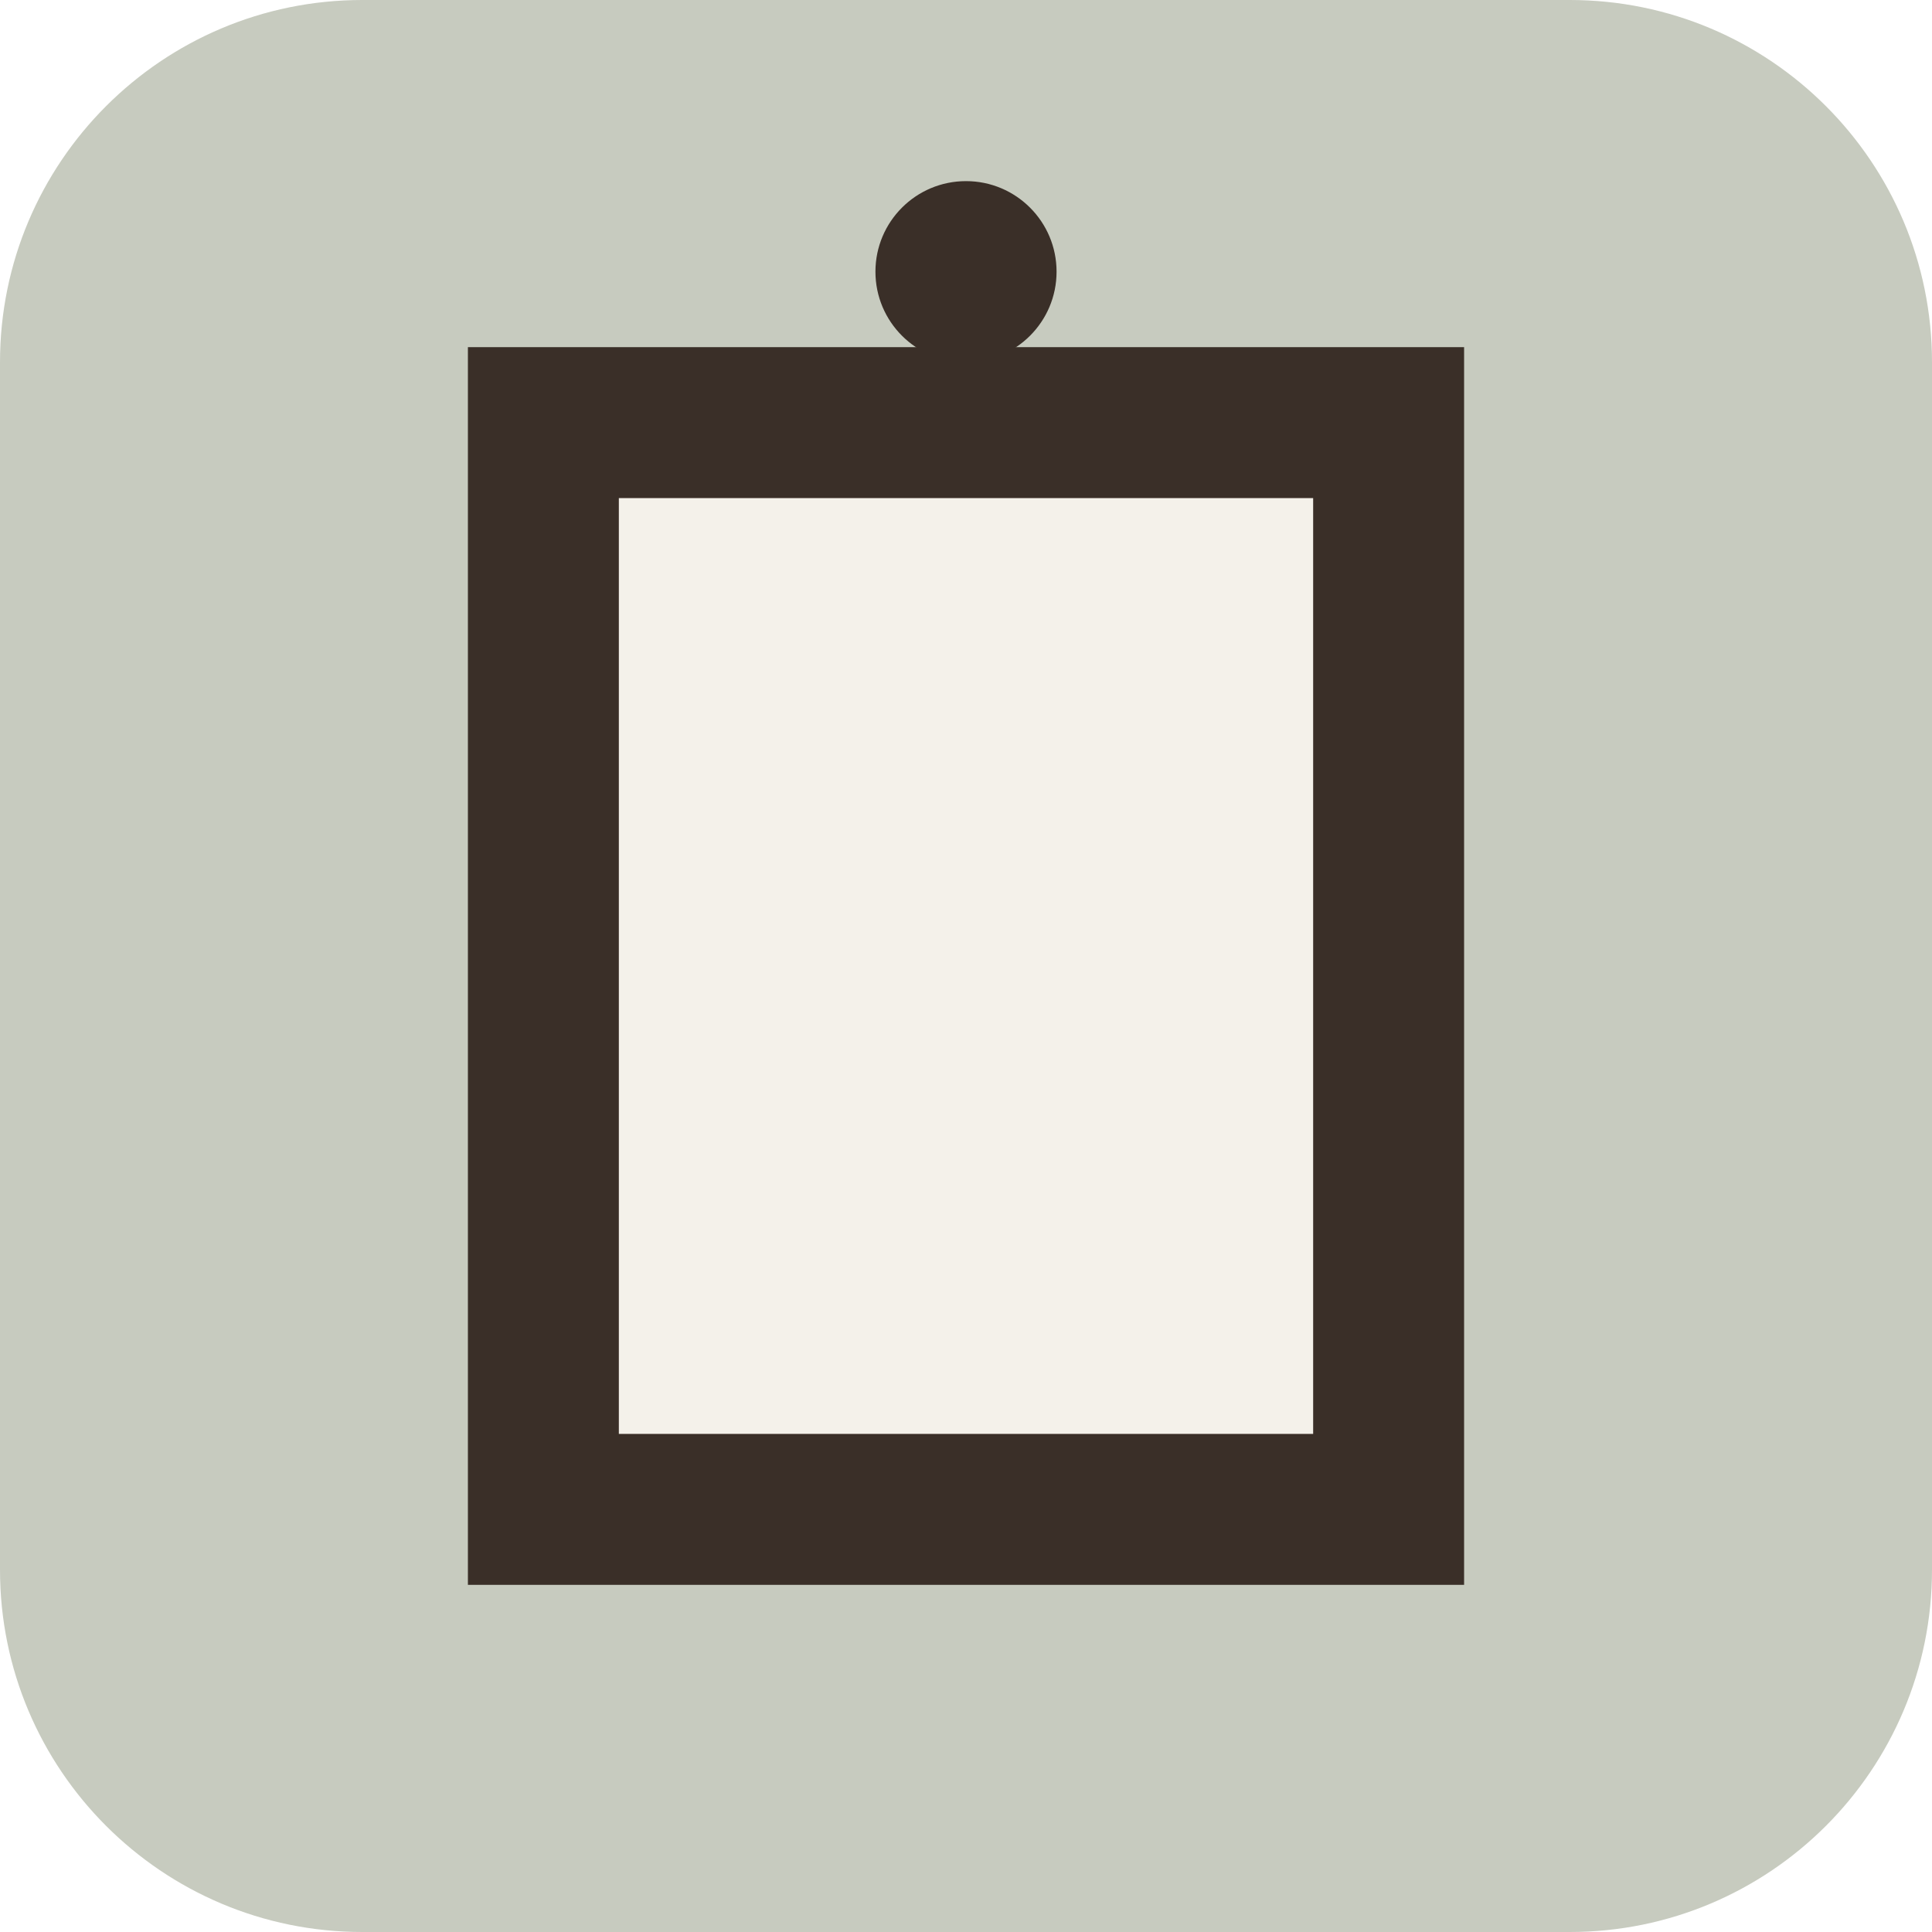
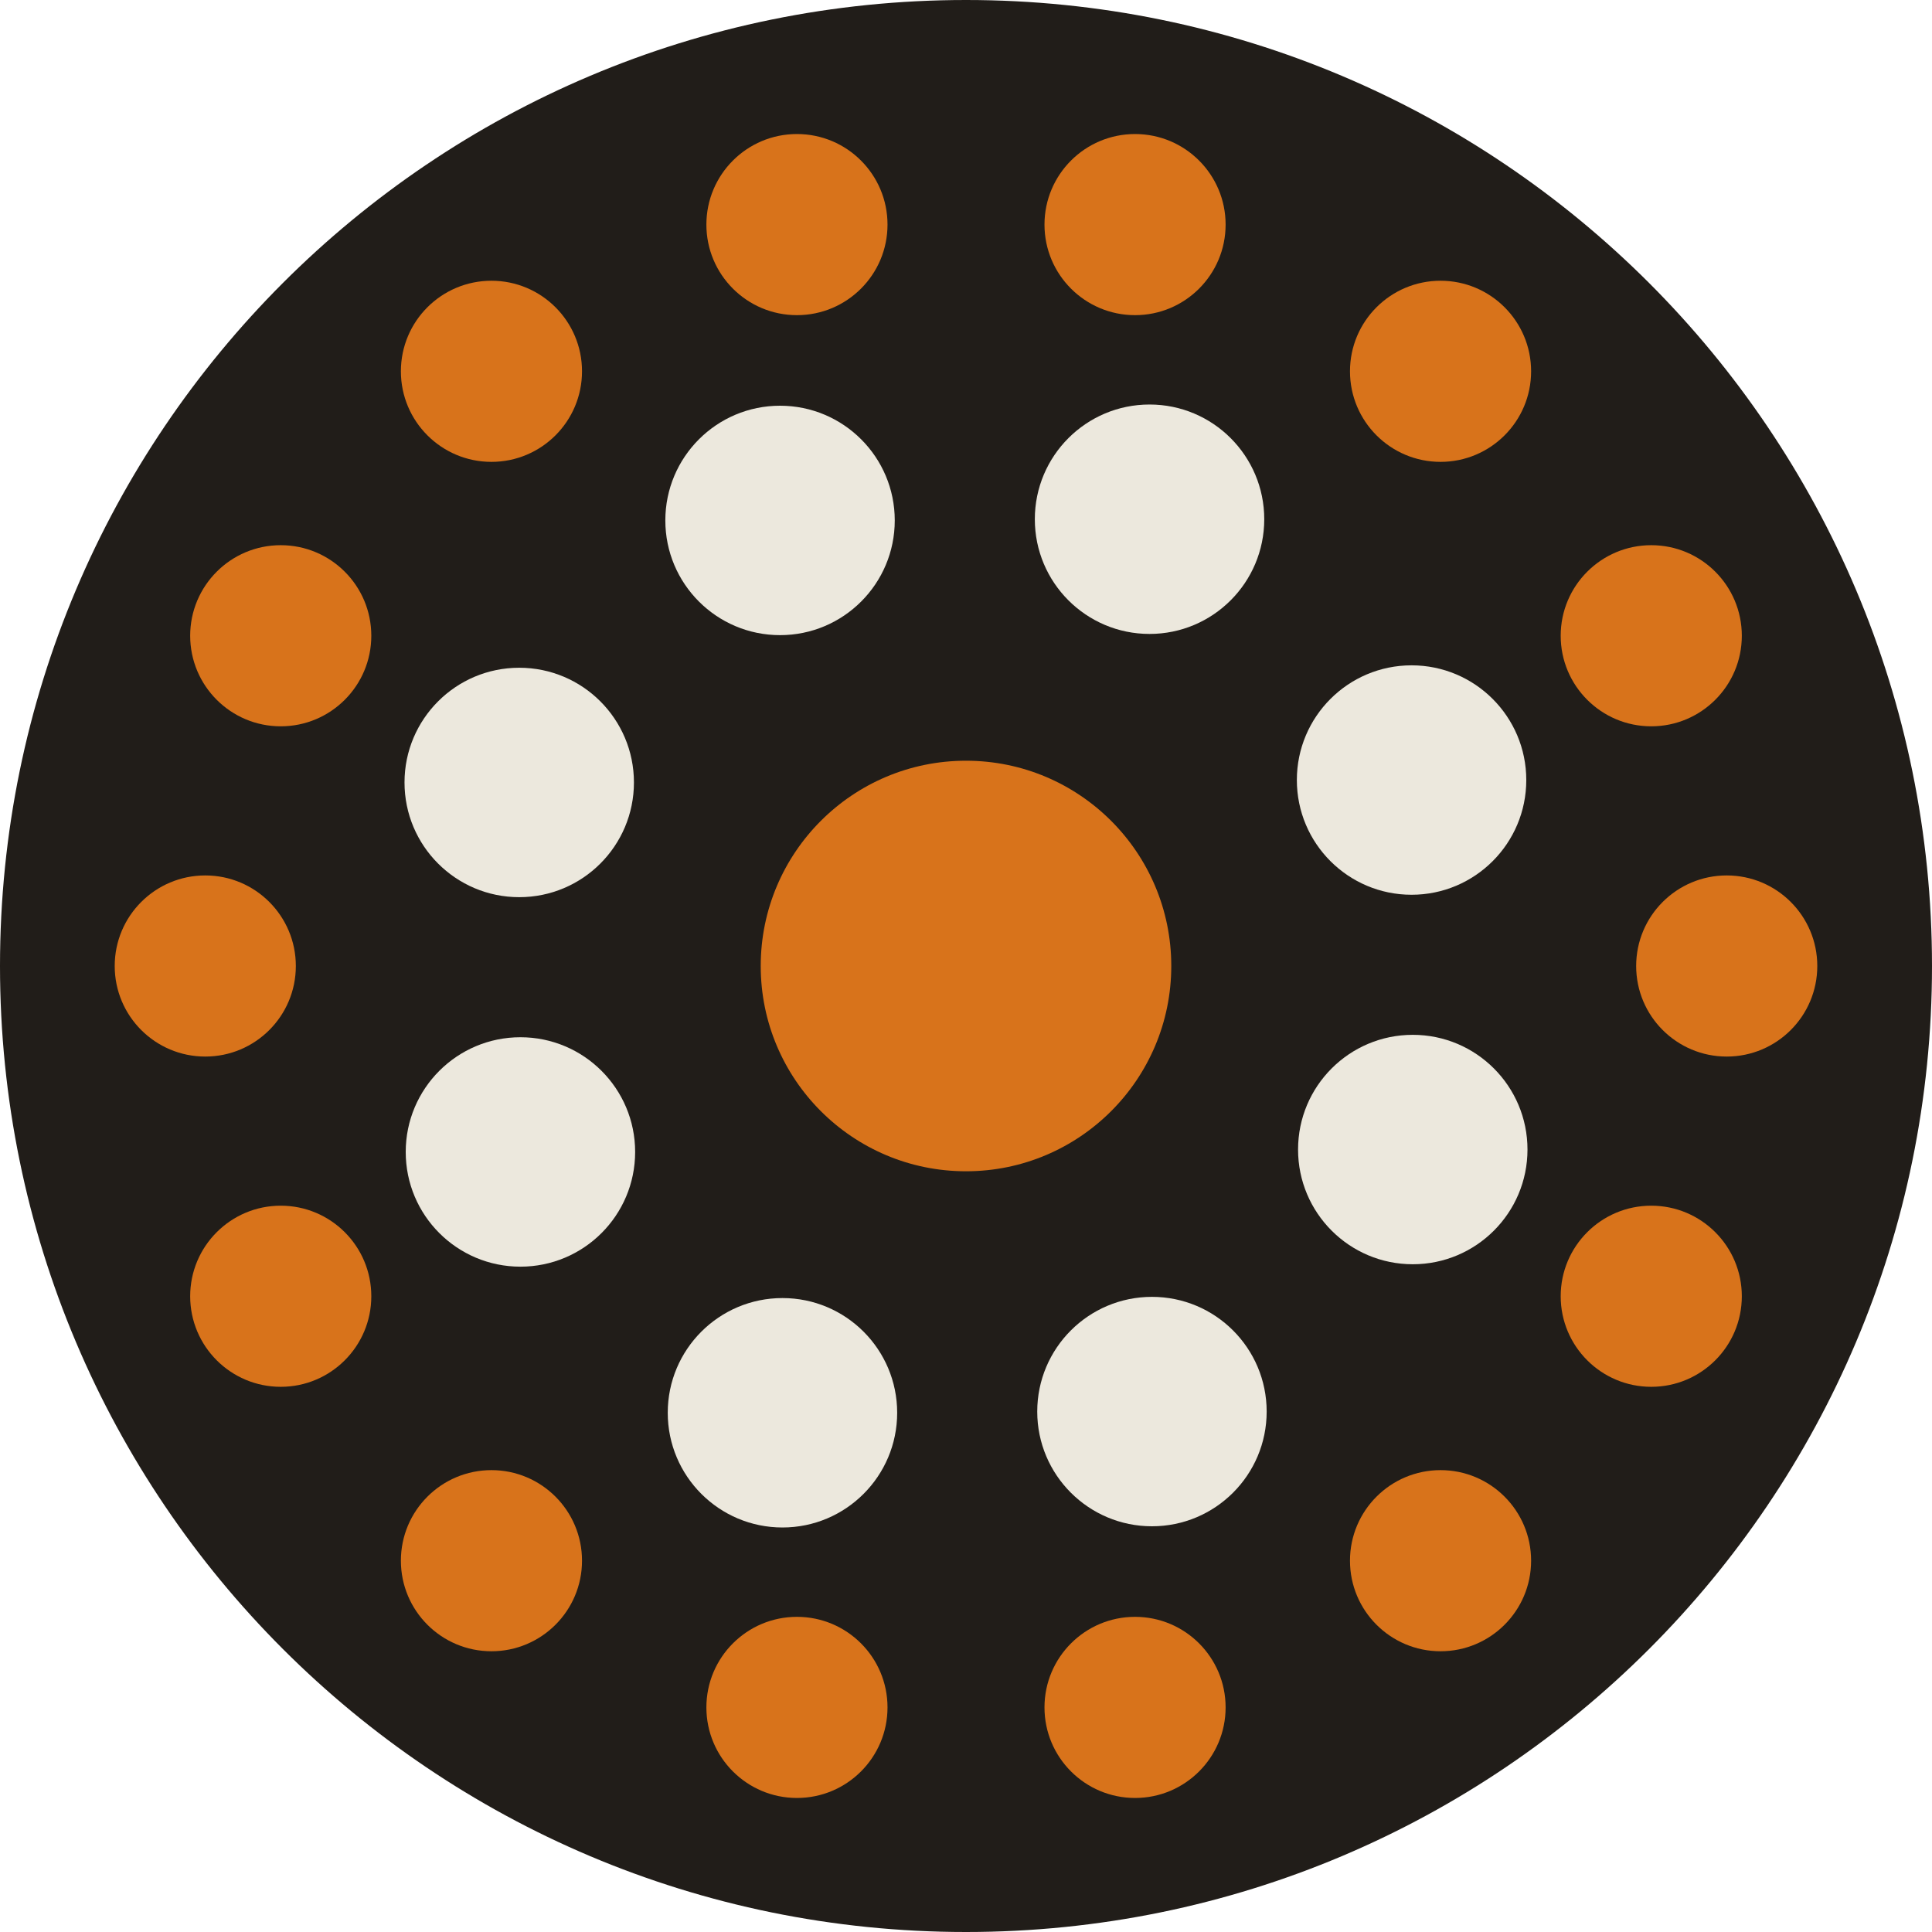
<svg xmlns="http://www.w3.org/2000/svg" viewBox="0 0 32 32">
-   <rect width="32" height="32" rx="6" fill="#c7cbbf" />
-   <rect x="9" y="7" width="14" height="18" fill="#f4f1ea" stroke="#3a2f28" stroke-width="2.5" />
-   <circle cx="16" cy="4.5" r="1.5" fill="#3a2f28" />
+   <circle cx="16" cy="16" r="16" fill="#211d19" />
+   <circle cx="16" cy="16" r="3.4" fill="#d8731b" />
+   <circle cx="23.40" cy="19.04" r="1.9" fill="#ece8dd" />
+   <circle cx="19.08" cy="23.38" r="1.9" fill="#ece8dd" />
+   <circle cx="12.96" cy="23.40" r="1.9" fill="#ece8dd" />
+   <circle cx="8.62" cy="19.08" r="1.9" fill="#ece8dd" />
+   <circle cx="8.60" cy="12.96" r="1.9" fill="#ece8dd" />
+   <circle cx="12.92" cy="8.62" r="1.9" fill="#ece8dd" />
+   <circle cx="19.04" cy="8.60" r="1.9" fill="#ece8dd" />
+   <circle cx="23.38" cy="12.92" r="1.9" fill="#ece8dd" />
+   <circle cx="28.60" cy="16.00" r="1.5" fill="#d8731b" />
+   <circle cx="27.35" cy="21.47" r="1.5" fill="#d8731b" />
+   <circle cx="23.86" cy="25.85" r="1.5" fill="#d8731b" />
+   <circle cx="18.80" cy="28.28" r="1.5" fill="#d8731b" />
+   <circle cx="13.20" cy="28.28" r="1.5" fill="#d8731b" />
+   <circle cx="8.14" cy="25.85" r="1.5" fill="#d8731b" />
+   <circle cx="4.65" cy="21.47" r="1.5" fill="#d8731b" />
+   <circle cx="3.40" cy="16.00" r="1.5" fill="#d8731b" />
+   <circle cx="4.65" cy="10.53" r="1.5" fill="#d8731b" />
+   <circle cx="8.14" cy="6.15" r="1.5" fill="#d8731b" />
+   <circle cx="13.20" cy="3.72" r="1.5" fill="#d8731b" />
+   <circle cx="18.80" cy="3.72" r="1.5" fill="#d8731b" />
+   <circle cx="23.86" cy="6.15" r="1.5" fill="#d8731b" />
+   <circle cx="27.35" cy="10.53" r="1.5" fill="#d8731b" />
</svg>
